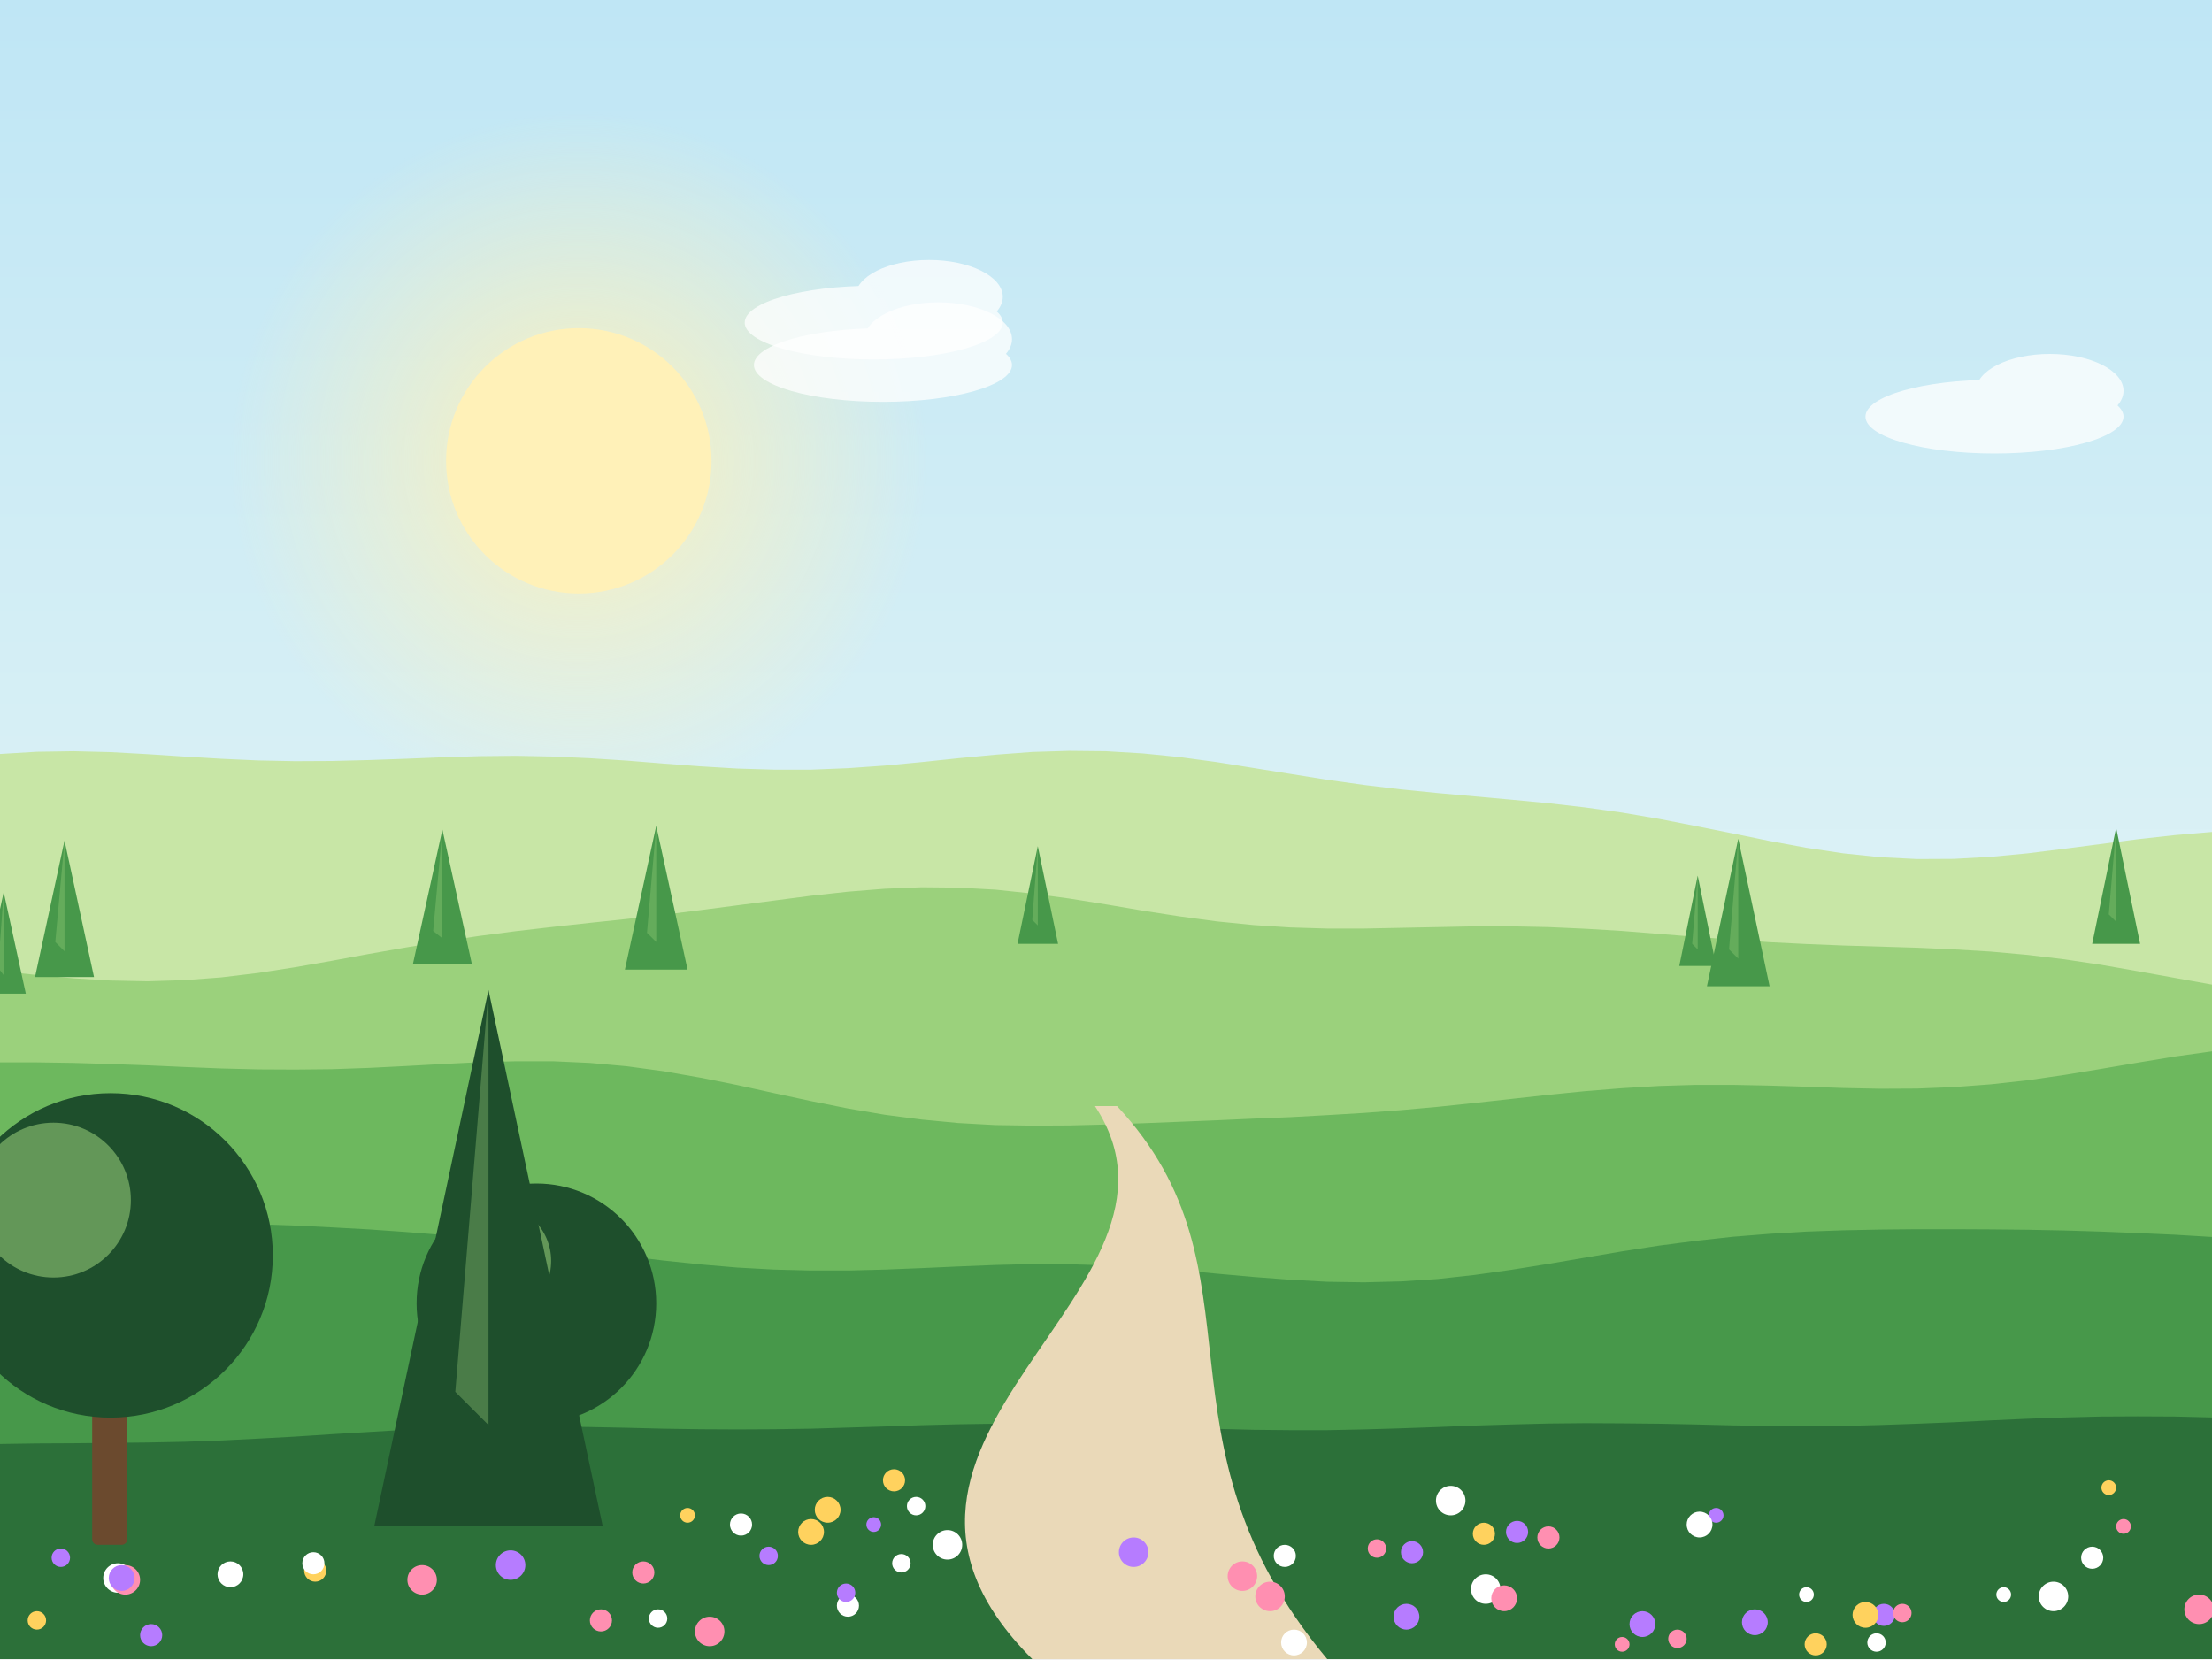
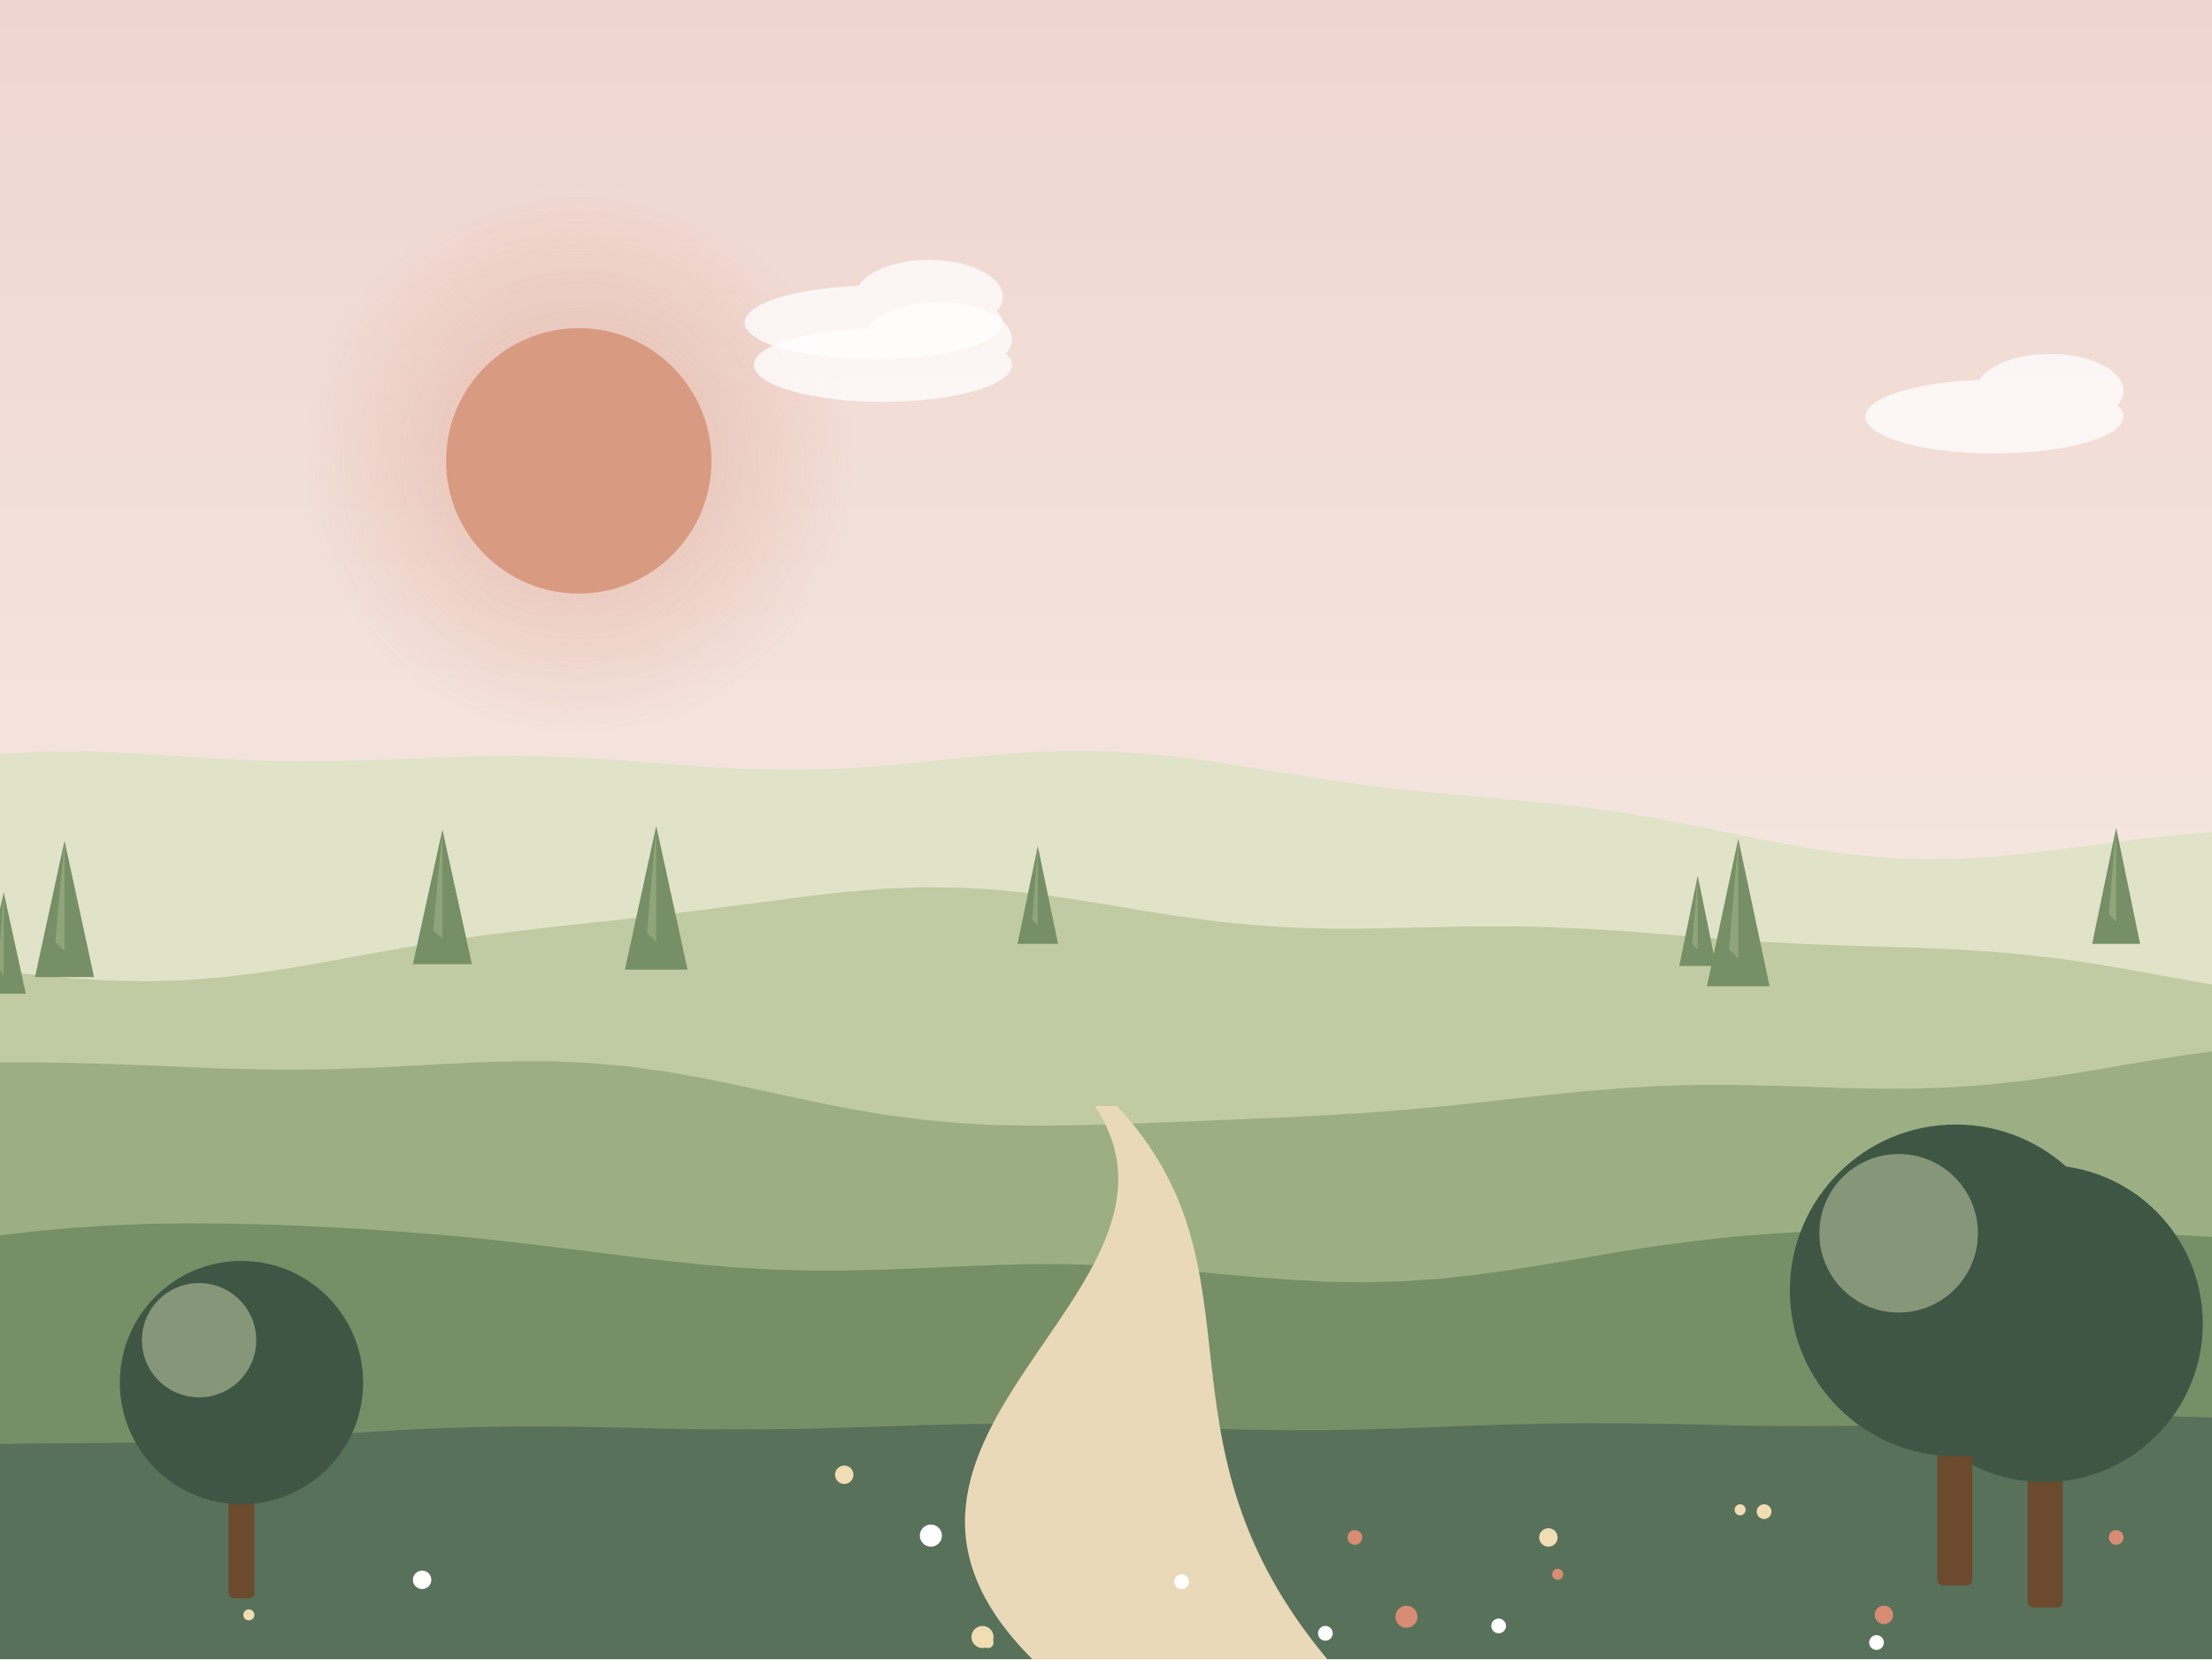
<svg xmlns="http://www.w3.org/2000/svg" viewBox="0 0 1200 900" preserveAspectRatio="xMidYMid slice">
  <defs>
    <linearGradient id="s" x1="0" y1="0" x2="0" y2="1">
-       <stop offset="0" stop-color="#BFE6F5" />
-       <stop offset="1" stop-color="#F4FBF6" />
+       <stop offset="0" stop-color="#EFD5CF" />
+       <stop offset="1" stop-color="#FAF4EE" />
    </linearGradient>
    <radialGradient id="g">
-       <stop offset="0" stop-color="#FFF1B8" stop-opacity=".9" />
-       <stop offset="1" stop-color="#FFF1B8" stop-opacity="0" />
+       <stop offset="0" stop-color="#D99A82" stop-opacity=".9" />
+       <stop offset="1" stop-color="#D99A82" stop-opacity="0" />
    </radialGradient>
  </defs>
  <rect width="1200" height="900" fill="url(#s)" />
-   <circle cx="314" cy="250" r="190" fill="url(#g)" />
-   <circle cx="314" cy="250" r="72" fill="#FFF1B8" />
+   <circle cx="314" cy="250" r="150" fill="url(#g)" opacity=".6" />
+   <circle cx="314" cy="250" r="72" fill="#D99A82" />
  <g fill="#FFFFFF" opacity=".75">
    <ellipse cx="479" cy="198" rx="70" ry="20" />
    <ellipse cx="509" cy="184" rx="40" ry="20" />
  </g>
  <g fill="#FFFFFF" opacity=".75">
    <ellipse cx="474" cy="175" rx="70" ry="20" />
    <ellipse cx="504" cy="161" rx="40" ry="20" />
  </g>
  <g fill="#FFFFFF" opacity=".75">
    <ellipse cx="1082" cy="226" rx="70" ry="20" />
    <ellipse cx="1112" cy="212" rx="40" ry="20" />
  </g>
-   <polygon fill="#C8E6A6" points="0,900 0,409.0 20,407.8 40,407.5 60,408.0 80,409.1 100,410.4 120,411.6 140,412.5 160,412.9 180,412.8 200,412.3 220,411.6 240,410.8 260,410.2 280,410.0 300,410.4 320,411.3 340,412.6 360,414.2 380,415.7 400,416.9 420,417.5 440,417.5 460,416.7 480,415.3 500,413.4 520,411.3 540,409.4 560,407.9 580,407.3 600,407.5 620,408.7 640,410.7 660,413.4 680,416.6 700,419.8 720,423.0 740,425.8 760,428.2 780,430.2 800,432.0 820,433.8 840,435.7 860,438.0 880,440.8 900,444.2 920,448.1 940,452.1 960,456.2 980,459.9 1000,462.9 1020,465.0 1040,466.0 1060,465.9 1080,464.8 1100,462.9 1120,460.4 1140,457.8 1160,455.2 1180,453.0 1200,451.3 1200,900" />
-   <polygon fill="#9BD17C" points="0,900 0,526.8 20,528.9 40,530.7 60,531.9 80,532.3 100,531.7 120,530.2 140,527.8 160,524.7 180,521.2 200,517.5 220,514.0 240,510.7 260,507.7 280,505.1 300,502.8 320,500.6 340,498.5 360,496.2 380,493.7 400,491.1 420,488.5 440,485.9 460,483.7 480,482.1 500,481.3 520,481.5 540,482.6 560,484.7 580,487.4 600,490.6 620,494.0 640,497.1 660,499.8 680,501.8 700,503.1 720,503.7 740,503.7 760,503.3 780,502.9 800,502.5 820,502.5 840,502.9 860,503.8 880,505.0 900,506.6 920,508.2 940,509.7 960,511.1 980,512.1 1000,512.9 1020,513.5 1040,514.1 1060,515.0 1080,516.2 1100,518.0 1120,520.4 1140,523.4 1160,526.9 1180,530.5 1200,534.1 1200,900" />
-   <polygon fill="#47984A" points="921,475 911,524 931,524" />
-   <polygon fill="#9BD17C" opacity=".35" points="921,475 918,512 921,515" />
-   <polygon fill="#47984A" points="240,450 224,523 256,523" />
-   <polygon fill="#9BD17C" opacity=".35" points="240,450 235,505 240,509" />
-   <polygon fill="#47984A" points="1148,449 1135,512 1161,512" />
-   <polygon fill="#9BD17C" opacity=".35" points="1148,449 1144,496 1148,500" />
-   <polygon fill="#47984A" points="35,456 19,530 51,530" />
-   <polygon fill="#9BD17C" opacity=".35" points="35,456 30,511 35,516" />
-   <polygon fill="#47984A" points="563,459 552,512 574,512" />
-   <polygon fill="#9BD17C" opacity=".35" points="563,459 560,499 563,502" />
-   <polygon fill="#47984A" points="943,455 926,535 960,535" />
-   <polygon fill="#9BD17C" opacity=".35" points="943,455 938,515 943,520" />
-   <polygon fill="#47984A" points="2,484 -10,539 14,539" />
-   <polygon fill="#9BD17C" opacity=".35" points="2,484 -1,525 2,529" />
-   <polygon fill="#47984A" points="356,448 339,526 373,526" />
-   <polygon fill="#9BD17C" opacity=".35" points="356,448 351,506 356,511" />
-   <polygon fill="#6DB85E" points="0,900 0,576.3 20,576.3 40,576.6 60,577.2 80,577.9 100,578.8 120,579.6 140,580.1 160,580.2 180,580.0 200,579.3 220,578.3 240,577.2 260,576.2 280,575.7 300,575.7 320,576.6 340,578.4 360,581.1 380,584.6 400,588.6 420,593.0 440,597.3 460,601.3 480,604.7 500,607.3 520,609.2 540,610.3 560,610.6 580,610.5 600,610.0 620,609.3 640,608.5 660,607.7 680,606.8 700,606.0 720,604.9 740,603.7 760,602.2 780,600.4 800,598.3 820,596.1 840,593.9 860,591.9 880,590.3 900,589.1 920,588.5 940,588.5 960,588.9 980,589.5 1000,590.2 1020,590.6 1040,590.5 1060,589.7 1080,588.2 1100,586.0 1120,583.1 1140,579.8 1160,576.4 1180,573.1 1200,570.3 1200,900" />
-   <polygon fill="#47984A" points="0,900 0,670.1 20,667.8 40,666.0 60,664.7 80,663.9 100,663.6 120,663.7 140,664.1 160,664.8 180,665.8 200,666.9 220,668.3 240,669.9 260,671.8 280,674.0 300,676.4 320,678.9 340,681.4 360,683.8 380,685.9 400,687.6 420,688.7 440,689.2 460,689.2 480,688.7 500,687.9 520,687.0 540,686.2 560,685.7 580,685.8 600,686.4 620,687.5 640,689.0 660,690.9 680,692.7 700,694.2 720,695.3 740,695.6 760,695.1 780,693.8 800,691.6 820,688.8 840,685.6 860,682.2 880,678.8 900,675.7 920,673.1 940,670.9 960,669.3 980,668.1 1000,667.4 1020,667.0 1040,666.8 1060,666.8 1080,666.9 1100,667.1 1120,667.5 1140,668.1 1160,668.9 1180,669.8 1200,671.0 1200,900" />
-   <polygon fill="#2C7039" points="0,900 0,783.3 20,783.0 40,782.9 60,782.7 80,782.5 100,782.1 120,781.4 140,780.4 160,779.3 180,778.0 200,776.8 220,775.6 240,774.7 260,774.1 280,773.8 300,773.8 320,774.1 340,774.5 360,775.0 380,775.3 400,775.4 420,775.3 440,775.0 460,774.4 480,773.8 500,773.1 520,772.6 540,772.3 560,772.2 580,772.5 600,773.0 620,773.7 640,774.4 660,775.1 680,775.6 700,775.8 720,775.8 740,775.4 760,774.8 780,774.1 800,773.3 820,772.7 840,772.2 860,772.0 880,772.1 900,772.3 920,772.7 940,773.2 960,773.5 980,773.6 1000,773.5 1020,773.0 1040,772.3 1060,771.5 1080,770.5 1100,769.6 1120,768.9 1140,768.4 1160,768.3 1180,768.4 1200,768.9 1200,900" />
+   <polygon fill="#E0E3C8" points="0,900 0,409.0 20,407.8 40,407.5 60,408.0 80,409.1 100,410.4 120,411.6 140,412.5 160,412.9 180,412.8 200,412.3 220,411.6 240,410.8 260,410.2 280,410.0 300,410.4 320,411.3 340,412.6 360,414.2 380,415.7 400,416.9 420,417.5 440,417.5 460,416.7 480,415.3 500,413.4 520,411.3 540,409.4 560,407.9 580,407.3 600,407.5 620,408.7 640,410.7 660,413.4 680,416.6 700,419.8 720,423.0 740,425.8 760,428.2 780,430.2 800,432.0 820,433.8 840,435.7 860,438.0 880,440.8 900,444.2 920,448.1 940,452.1 960,456.2 980,459.9 1000,462.9 1020,465.0 1040,466.0 1060,465.9 1080,464.8 1100,462.9 1120,460.4 1140,457.8 1160,455.2 1180,453.0 1200,451.3 1200,900" />
+   <polygon fill="#C1CBA3" points="0,900 0,526.8 20,528.9 40,530.7 60,531.9 80,532.3 100,531.7 120,530.2 140,527.8 160,524.7 180,521.2 200,517.5 220,514.0 240,510.7 260,507.7 280,505.1 300,502.8 320,500.6 340,498.5 360,496.2 380,493.7 400,491.1 420,488.5 440,485.9 460,483.7 480,482.1 500,481.3 520,481.5 540,482.6 560,484.7 580,487.4 600,490.6 620,494.0 640,497.1 660,499.8 680,501.8 700,503.1 720,503.7 740,503.7 760,503.3 780,502.9 800,502.5 820,502.5 840,502.9 860,503.8 880,505.0 900,506.6 920,508.2 940,509.7 960,511.1 980,512.1 1000,512.9 1020,513.5 1040,514.1 1060,515.0 1080,516.2 1100,518.0 1120,520.4 1140,523.4 1160,526.9 1180,530.5 1200,534.1 1200,900" />
+   <polygon fill="#768F66" points="921,475 911,524 931,524" />
+   <polygon fill="#C1CBA3" opacity=".35" points="921,475 918,512 921,515" />
+   <polygon fill="#768F66" points="240,450 224,523 256,523" />
+   <polygon fill="#C1CBA3" opacity=".35" points="240,450 235,505 240,509" />
+   <polygon fill="#768F66" points="1148,449 1135,512 1161,512" />
+   <polygon fill="#C1CBA3" opacity=".35" points="1148,449 1144,496 1148,500" />
+   <polygon fill="#768F66" points="35,456 19,530 51,530" />
+   <polygon fill="#C1CBA3" opacity=".35" points="35,456 30,511 35,516" />
+   <polygon fill="#768F66" points="563,459 552,512 574,512" />
+   <polygon fill="#C1CBA3" opacity=".35" points="563,459 560,499 563,502" />
+   <polygon fill="#768F66" points="943,455 926,535 960,535" />
+   <polygon fill="#C1CBA3" opacity=".35" points="943,455 938,515 943,520" />
+   <polygon fill="#768F66" points="2,484 -10,539 14,539" />
+   <polygon fill="#C1CBA3" opacity=".35" points="2,484 -1,525 2,529" />
+   <polygon fill="#768F66" points="356,448 339,526 373,526" />
+   <polygon fill="#C1CBA3" opacity=".35" points="356,448 351,506 356,511" />
+   <polygon fill="#9CAF84" points="0,900 0,576.3 20,576.3 40,576.6 60,577.2 80,577.9 100,578.8 120,579.6 140,580.1 160,580.2 180,580.0 200,579.3 220,578.3 240,577.2 260,576.2 280,575.7 300,575.7 320,576.6 340,578.4 360,581.1 380,584.6 400,588.6 420,593.0 440,597.3 460,601.3 480,604.7 500,607.3 520,609.2 540,610.3 560,610.6 580,610.5 600,610.0 620,609.3 640,608.5 660,607.7 680,606.8 700,606.0 720,604.9 740,603.7 760,602.2 780,600.4 800,598.3 820,596.1 840,593.9 860,591.9 880,590.3 900,589.1 920,588.5 940,588.5 960,588.9 980,589.5 1000,590.2 1020,590.6 1040,590.5 1060,589.7 1080,588.2 1100,586.0 1120,583.1 1140,579.8 1160,576.4 1180,573.1 1200,570.3 1200,900" />
+   <polygon fill="#768F66" points="0,900 0,670.1 20,667.8 40,666.0 60,664.7 80,663.9 100,663.6 120,663.7 140,664.1 160,664.8 180,665.8 200,666.9 220,668.3 240,669.9 260,671.8 280,674.0 300,676.4 320,678.9 340,681.4 360,683.8 380,685.9 400,687.6 420,688.7 440,689.2 460,689.2 480,688.7 500,687.9 520,687.0 540,686.2 560,685.7 580,685.8 600,686.4 620,687.5 640,689.0 660,690.9 680,692.7 700,694.2 720,695.3 740,695.6 760,695.1 780,693.8 800,691.6 820,688.8 840,685.6 860,682.2 880,678.8 900,675.7 920,673.1 940,670.9 960,669.3 980,668.1 1000,667.4 1020,667.0 1040,666.8 1060,666.8 1080,666.9 1100,667.1 1120,667.5 1140,668.1 1160,668.9 1180,669.8 1200,671.0 1200,900" />
+   <polygon fill="#58715A" points="0,900 0,783.3 20,783.0 40,782.9 60,782.7 80,782.5 100,782.1 120,781.4 140,780.4 160,779.3 180,778.0 200,776.8 220,775.6 240,774.7 260,774.1 280,773.8 300,773.8 320,774.1 340,774.5 360,775.0 380,775.3 400,775.4 420,775.3 440,775.0 460,774.4 480,773.8 500,773.1 520,772.6 540,772.3 560,772.2 580,772.5 600,773.0 620,773.7 640,774.4 660,775.1 680,775.6 700,775.8 720,775.8 740,775.4 760,774.8 780,774.1 800,773.3 820,772.7 840,772.2 860,772.0 880,772.1 900,772.3 920,772.7 940,773.2 960,773.5 980,773.6 1000,773.5 1020,773.0 1040,772.3 1060,771.5 1080,770.5 1100,769.6 1120,768.9 1140,768.4 1160,768.3 1180,768.4 1200,768.9 1200,900" />
  <path fill="#EAD9B8" d="M594,600 C660,700 440,780 560,900 L720,900 C620,780 690,690 606,600 Z" />
-   <circle cx="229" cy="857" r="8" fill="#FF8FB1" />
-   <circle cx="460" cy="871" r="6" fill="#FFFFFF" />
-   <circle cx="823" cy="831" r="6" fill="#B67CFF" />
-   <circle cx="385" cy="885" r="8" fill="#FF8FB1" />
-   <circle cx="485" cy="803" r="6" fill="#FFD25E" />
-   <circle cx="1152" cy="828" r="4" fill="#FF8FB1" />
-   <circle cx="763" cy="877" r="7" fill="#B67CFF" />
-   <circle cx="1018" cy="891" r="5" fill="#FFFFFF" />
-   <circle cx="1022" cy="876" r="6" fill="#B67CFF" />
-   <circle cx="840" cy="834" r="6" fill="#FF8FB1" />
-   <circle cx="931" cy="822" r="4" fill="#B67CFF" />
-   <circle cx="373" cy="822" r="4" fill="#FFD25E" />
-   <circle cx="1135" cy="845" r="6" fill="#FFFFFF" />
-   <circle cx="702" cy="891" r="7" fill="#FFFFFF" />
-   <circle cx="1032" cy="875" r="5" fill="#FF8FB1" />
-   <circle cx="952" cy="880" r="7" fill="#B67CFF" />
-   <circle cx="125" cy="854" r="7" fill="#FFFFFF" />
-   <circle cx="1087" cy="865" r="4" fill="#FFFFFF" />
-   <circle cx="171" cy="852" r="6" fill="#FFD25E" />
-   <circle cx="459" cy="864" r="5" fill="#B67CFF" />
-   <circle cx="33" cy="845" r="5" fill="#B67CFF" />
-   <circle cx="326" cy="879" r="6" fill="#FF8FB1" />
-   <circle cx="674" cy="855" r="8" fill="#FF8FB1" />
-   <circle cx="308" cy="801" r="7" fill="#B67CFF" />
-   <circle cx="64" cy="856" r="8" fill="#FFFFFF" />
-   <circle cx="440" cy="831" r="7" fill="#FFD25E" />
-   <circle cx="349" cy="853" r="6" fill="#FF8FB1" />
-   <circle cx="766" cy="842" r="6" fill="#B67CFF" />
-   <circle cx="689" cy="866" r="8" fill="#FF8FB1" />
-   <circle cx="806" cy="862" r="8" fill="#FFFFFF" />
-   <circle cx="891" cy="881" r="7" fill="#B67CFF" />
-   <circle cx="816" cy="867" r="7" fill="#FF8FB1" />
-   <circle cx="980" cy="865" r="4" fill="#FFFFFF" />
-   <circle cx="277" cy="849" r="8" fill="#B67CFF" />
-   <circle cx="20" cy="879" r="5" fill="#FFD25E" />
-   <circle cx="1114" cy="866" r="8" fill="#FFFFFF" />
-   <circle cx="449" cy="819" r="7" fill="#FFD25E" />
-   <circle cx="615" cy="842" r="8" fill="#B67CFF" />
-   <circle cx="922" cy="827" r="7" fill="#FFFFFF" />
-   <circle cx="697" cy="844" r="6" fill="#FFFFFF" />
-   <circle cx="489" cy="848" r="5" fill="#FFFFFF" />
-   <circle cx="805" cy="832" r="6" fill="#FFD25E" />
-   <circle cx="985" cy="892" r="6" fill="#FFD25E" />
-   <circle cx="747" cy="840" r="5" fill="#FF8FB1" />
-   <circle cx="910" cy="889" r="5" fill="#FF8FB1" />
-   <circle cx="170" cy="848" r="6" fill="#FFFFFF" />
-   <circle cx="474" cy="827" r="4" fill="#B67CFF" />
-   <circle cx="787" cy="814" r="8" fill="#FFFFFF" />
-   <circle cx="402" cy="827" r="6" fill="#FFFFFF" />
-   <circle cx="82" cy="887" r="6" fill="#B67CFF" />
-   <circle cx="880" cy="892" r="4" fill="#FF8FB1" />
-   <circle cx="68" cy="857" r="8" fill="#FF8FB1" />
-   <circle cx="66" cy="856" r="7" fill="#B67CFF" />
-   <circle cx="417" cy="844" r="5" fill="#B67CFF" />
-   <circle cx="1193" cy="873" r="8" fill="#FF8FB1" />
-   <circle cx="1144" cy="807" r="4" fill="#FFD25E" />
-   <circle cx="514" cy="838" r="8" fill="#FFFFFF" />
-   <circle cx="497" cy="817" r="5" fill="#FFFFFF" />
-   <circle cx="357" cy="878" r="5" fill="#FFFFFF" />
-   <circle cx="1012" cy="876" r="7" fill="#FFD25E" />
-   <rect x="284" y="763" width="14" height="60" rx="3" fill="#6B4A2E" />
-   <circle cx="291" cy="707" r="65" fill="#1E4F2C" />
-   <circle cx="268" cy="684" r="31" fill="#9BD17C" opacity=".55" />
-   <rect x="50" y="758" width="19" height="80" rx="3" fill="#6B4A2E" />
-   <circle cx="60" cy="681" r="88" fill="#1E4F2C" />
-   <circle cx="29" cy="651" r="42" fill="#9BD17C" opacity=".55" />
-   <polygon fill="#1E4F2C" points="265,537 203,828 327,828" />
-   <polygon fill="#9BD17C" opacity=".35" points="265,537 247,755 265,773" />
+   <circle cx="229" cy="857" r="5" fill="#FFFFFF" />
+   <circle cx="1148" cy="834" r="4" fill="#D78C73" />
+   <circle cx="505" cy="833" r="6" fill="#FFFFFF" />
+   <circle cx="719" cy="886" r="4" fill="#FFFFFF" />
+   <circle cx="536" cy="891" r="3" fill="#F0DDB4" />
+   <circle cx="458" cy="800" r="5" fill="#F0DDB4" />
+   <circle cx="763" cy="877" r="6" fill="#D78C73" />
+   <circle cx="1018" cy="891" r="4" fill="#FFFFFF" />
+   <circle cx="1022" cy="876" r="5" fill="#D78C73" />
+   <circle cx="840" cy="834" r="5" fill="#F0DDB4" />
+   <circle cx="641" cy="858" r="4" fill="#FFFFFF" />
+   <circle cx="813" cy="882" r="4" fill="#FFFFFF" />
+   <circle cx="135" cy="876" r="3" fill="#F0DDB4" />
+   <circle cx="735" cy="834" r="4" fill="#D78C73" />
+   <circle cx="957" cy="820" r="4" fill="#F0DDB4" />
+   <circle cx="533" cy="888" r="6" fill="#F0DDB4" />
+   <circle cx="845" cy="854" r="3" fill="#D78C73" />
+   <circle cx="944" cy="819" r="3" fill="#F0DDB4" />
+   <rect x="1100" y="793" width="19" height="79" rx="3" fill="#6B4A2E" />
+   <circle cx="1109" cy="718" r="86" fill="#3F5645" />
+   <circle cx="1079" cy="688" r="41" fill="#C1CBA3" opacity=".55" />
+   <rect x="124" y="807" width="14" height="60" rx="3" fill="#6B4A2E" />
+   <circle cx="131" cy="750" r="66" fill="#3F5645" />
+   <circle cx="108" cy="727" r="31" fill="#C1CBA3" opacity=".55" />
+   <rect x="1051" y="778" width="19" height="82" rx="3" fill="#6B4A2E" />
+   <circle cx="1061" cy="700" r="90" fill="#3F5645" />
+   <circle cx="1030" cy="669" r="43" fill="#C1CBA3" opacity=".55" />
</svg>
